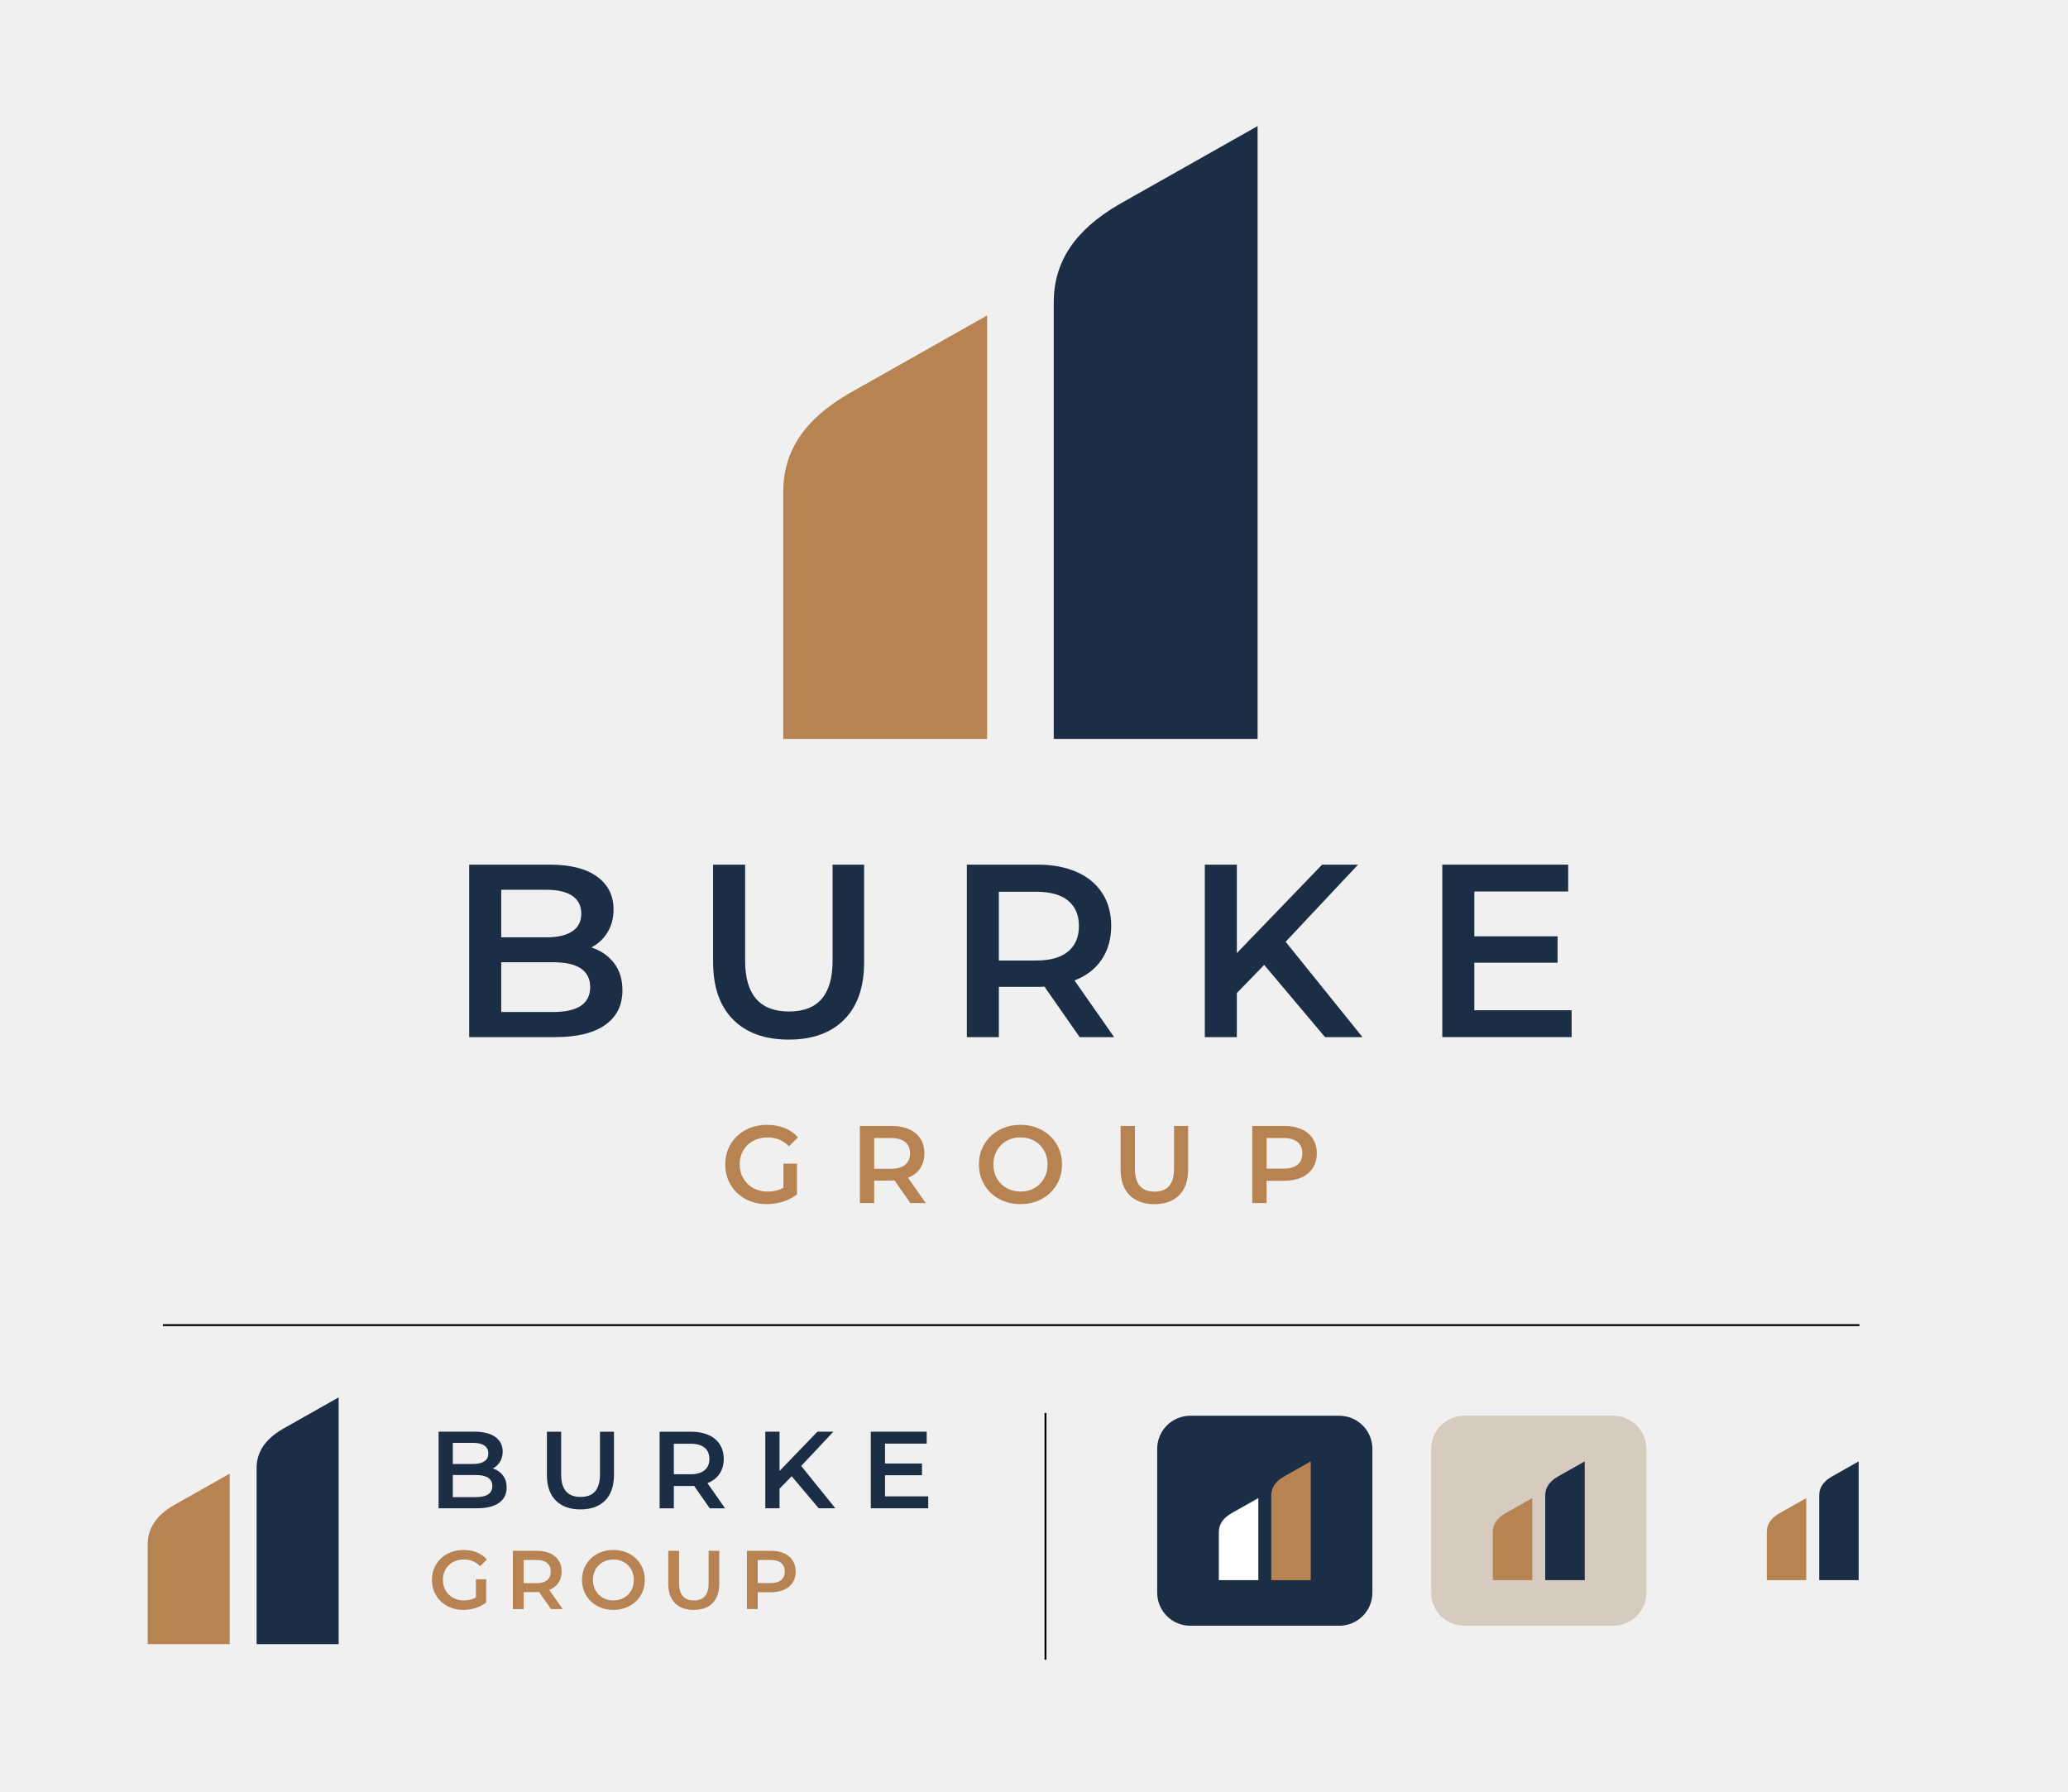
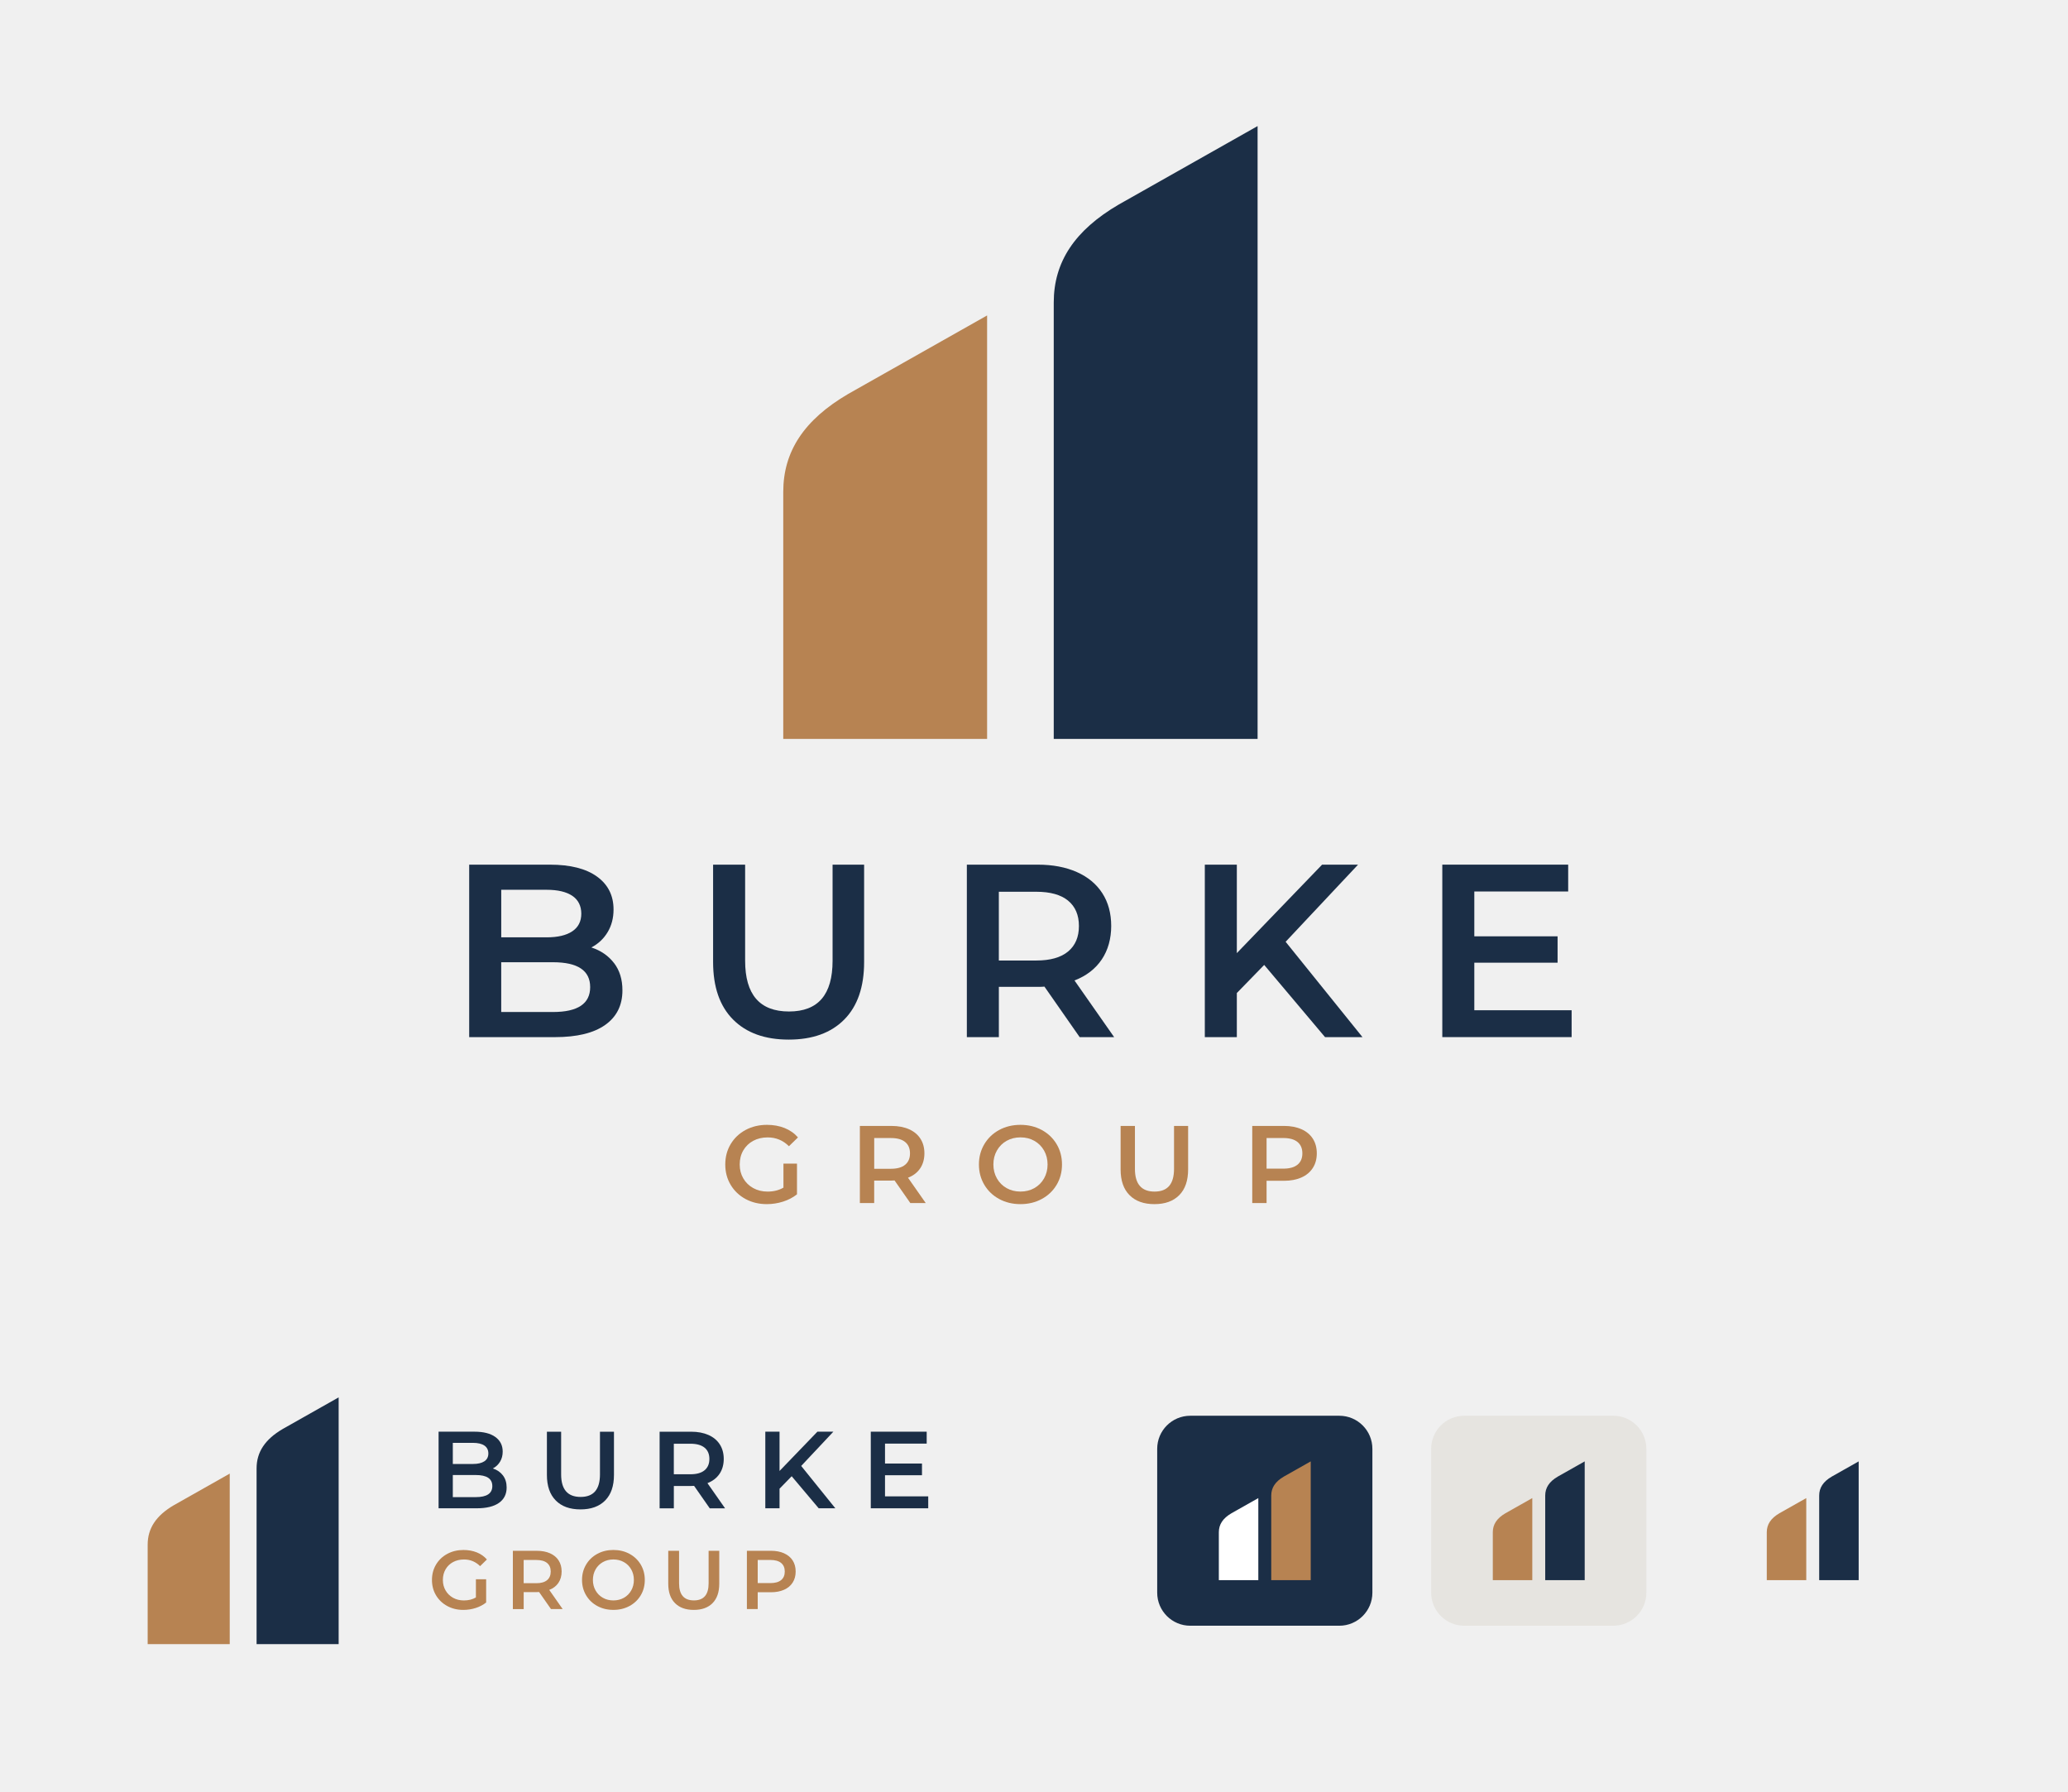
<svg xmlns="http://www.w3.org/2000/svg" id="Blue" viewBox="0 0 1080 935.4">
-   <line x1="85.07" y1="691.93" x2="971.07" y2="691.93" fill="none" stroke="#000" stroke-miterlimit="10" />
-   <line x1="546" y1="737.77" x2="546" y2="866.65" fill="none" stroke="#000" stroke-miterlimit="10" />
-   <rect x="747.42" y="739.25" width="112.38" height="109.64" rx="17.27" ry="17.27" fill="#d6cbbe" />
  <g>
    <g>
      <path d="M320.69,502.88c2.92,3.82,4.37,8.56,4.37,14.22,0,7.81-3,13.83-9.01,18.08-6,4.25-14.75,6.37-26.25,6.37h-44.77v-90.06h42.2c10.63,0,18.83,2.08,24.57,6.24,5.75,4.16,8.62,9.89,8.62,17.17,0,4.46-1.03,8.41-3.09,11.84-2.06,3.43-4.89,6.09-8.49,7.98,4.97,1.63,8.92,4.35,11.84,8.17ZM261.77,464.61v24.83h23.67c5.83,0,10.31-1.05,13.44-3.15,3.13-2.1,4.7-5.17,4.7-9.2s-1.57-7.22-4.7-9.33c-3.13-2.1-7.61-3.15-13.44-3.15h-23.67ZM308.21,515.43c0-8.66-6.48-12.99-19.43-12.99h-27.02v25.99h27.02c12.95,0,19.43-4.33,19.43-12.99Z" fill="#1b2e46" />
      <path d="M382.83,532.35c-6.95-6.99-10.42-17-10.42-30.04v-50.82h16.73v50.17c0,17.67,7.63,26.5,22.9,26.5s22.77-8.83,22.77-26.5v-50.17h16.47v50.82c0,13.04-3.45,23.05-10.36,30.04-6.91,6.99-16.58,10.49-29.01,10.49s-22.13-3.49-29.08-10.49Z" fill="#1b2e46" />
      <path d="M563.85,541.55l-18.4-26.38c-.77.09-1.93.13-3.47.13h-20.33v26.25h-16.72v-90.06h37.05c7.8,0,14.6,1.29,20.39,3.86,5.79,2.57,10.23,6.26,13.32,11.06,3.09,4.8,4.63,10.51,4.63,17.11s-1.65,12.61-4.95,17.5c-3.3,4.89-8.04,8.54-14.22,10.94l20.71,29.59h-18.01ZM557.8,470.27c-3.78-3.09-9.31-4.63-16.6-4.63h-19.56v35.9h19.56c7.29,0,12.82-1.56,16.6-4.7,3.77-3.13,5.66-7.57,5.66-13.31s-1.89-10.16-5.66-13.25Z" fill="#1b2e46" />
      <path d="M660.21,503.85l-14.28,14.67v23.03h-16.72v-90.06h16.72v46.19l44.52-46.19h18.78l-37.82,40.27,40.14,49.79h-19.55l-31.78-37.7Z" fill="#1b2e46" />
      <path d="M820.77,527.52v14.02h-67.54v-90.06h65.74v14.02h-49.02v23.41h43.49v13.77h-43.49v24.83h50.82Z" fill="#1b2e46" />
    </g>
-     <rect x="604.34" y="739.25" width="112.38" height="109.64" rx="17.27" ry="17.27" fill="#1b2e46" />
-     <path d="M806.98,825.08v-44.15c0-4.09,2.1-7.3,6.58-9.92l14.04-7.93v62h-20.63Z" fill="#1b2e46" />
-     <path d="M950.06,825.08v-44.15c0-4.09,2.1-7.3,6.58-9.92l14.04-7.93v62h-20.63Z" fill="#1b2e46" />
-     <g>
-       <path d="M262.65,770.4c1.29,1.7,1.94,3.8,1.94,6.31,0,3.47-1.33,6.14-4,8.03-2.67,1.89-6.55,2.83-11.66,2.83h-19.88v-40h18.74c4.72,0,8.36.92,10.91,2.77,2.55,1.85,3.83,4.39,3.83,7.63,0,1.98-.46,3.73-1.37,5.26-.92,1.52-2.17,2.71-3.77,3.54,2.21.72,3.96,1.93,5.26,3.63ZM236.48,753.4v11.03h10.51c2.59,0,4.58-.47,5.97-1.4,1.39-.93,2.08-2.29,2.08-4.09s-.7-3.21-2.08-4.14c-1.39-.93-3.38-1.4-5.97-1.4h-10.51ZM257.11,775.97c0-3.85-2.88-5.77-8.63-5.77h-12v11.54h12c5.75,0,8.63-1.92,8.63-5.77Z" fill="#1b2e46" />
-       <path d="M290.25,783.49c-3.09-3.1-4.63-7.55-4.63-13.34v-22.57h7.43v22.29c0,7.85,3.39,11.77,10.17,11.77s10.11-3.92,10.11-11.77v-22.29h7.31v22.57c0,5.79-1.53,10.24-4.6,13.34-3.07,3.11-7.36,4.66-12.89,4.66s-9.83-1.55-12.91-4.66Z" fill="#1b2e46" />
-       <path d="M370.65,787.57l-8.17-11.71c-.34.04-.86.06-1.54.06h-9.03v11.66h-7.43v-40h16.46c3.47,0,6.49.57,9.06,1.71,2.57,1.14,4.54,2.78,5.91,4.92,1.37,2.13,2.06,4.67,2.06,7.6s-.73,5.6-2.2,7.77c-1.47,2.17-3.57,3.79-6.31,4.86l9.2,13.14h-8ZM367.96,755.92c-1.68-1.37-4.13-2.06-7.37-2.06h-8.69v15.94h8.69c3.24,0,5.69-.69,7.37-2.09,1.68-1.39,2.51-3.36,2.51-5.91s-.84-4.51-2.51-5.89Z" fill="#1b2e46" />
-       <path d="M413.45,770.83l-6.34,6.51v10.23h-7.43v-40h7.43v20.51l19.77-20.51h8.34l-16.8,17.89,17.83,22.11h-8.69l-14.11-16.74Z" fill="#1b2e46" />
-       <path d="M484.76,781.34v6.23h-30v-40h29.2v6.23h-21.77v10.4h19.31v6.11h-19.31v11.03h22.57Z" fill="#1b2e46" />
-     </g>
-     <path d="M134,858.5v-91.75c0-8.49,4.37-15.17,13.68-20.61l29.18-16.49v128.85h-42.87Z" fill="#1b2e46" />
    <path d="M550.31,385.82v-227.86c0-21.09,10.85-37.67,33.99-51.18l72.47-40.95v319.99h-106.46Z" fill="#1b2e46" />
-   </g>
-   <g>
    <g>
      <path d="M409.14,607.58h7.08v16.05c-2.07,1.65-4.49,2.92-7.25,3.8s-5.6,1.32-8.51,1.32c-4.1,0-7.8-.89-11.1-2.67-3.3-1.78-5.89-4.25-7.77-7.39-1.88-3.14-2.82-6.69-2.82-10.64s.94-7.5,2.82-10.64c1.88-3.14,4.48-5.61,7.79-7.39,3.32-1.78,7.05-2.67,11.19-2.67,3.37,0,6.44.56,9.21,1.67,2.76,1.11,5.08,2.74,6.96,4.89l-4.72,4.6c-3.07-3.07-6.77-4.6-11.1-4.6-2.84,0-5.36.59-7.56,1.78-2.21,1.19-3.93,2.86-5.18,5-1.25,2.15-1.87,4.6-1.87,7.36s.62,5.1,1.87,7.25c1.25,2.15,2.97,3.84,5.18,5.06,2.21,1.23,4.71,1.84,7.51,1.84,3.14,0,5.91-.69,8.28-2.07v-12.54Z" fill="#b78352" />
      <path d="M475.41,628.18l-8.23-11.79c-.34.04-.86.06-1.55.06h-9.09v11.74h-7.48v-40.27h16.57c3.49,0,6.53.58,9.12,1.73,2.59,1.15,4.57,2.8,5.95,4.95,1.38,2.15,2.07,4.7,2.07,7.65s-.74,5.64-2.21,7.82c-1.48,2.19-3.6,3.82-6.36,4.89l9.26,13.23h-8.05ZM472.71,596.31c-1.69-1.38-4.16-2.07-7.42-2.07h-8.74v16.05h8.74c3.26,0,5.73-.7,7.42-2.1,1.69-1.4,2.53-3.38,2.53-5.95s-.84-4.54-2.53-5.93Z" fill="#b78352" />
      <path d="M521.83,626.08c-3.3-1.78-5.89-4.26-7.77-7.42-1.88-3.16-2.82-6.7-2.82-10.61s.94-7.45,2.82-10.61c1.88-3.16,4.47-5.64,7.77-7.42,3.3-1.78,7-2.67,11.1-2.67s7.8.89,11.1,2.67c3.3,1.78,5.89,4.25,7.77,7.39,1.88,3.15,2.82,6.69,2.82,10.64s-.94,7.5-2.82,10.64c-1.88,3.15-4.47,5.61-7.77,7.39-3.3,1.78-7,2.67-11.1,2.67s-7.8-.89-11.1-2.67ZM540.19,620.38c2.15-1.21,3.83-2.9,5.06-5.06,1.23-2.17,1.84-4.59,1.84-7.28s-.61-5.11-1.84-7.28c-1.23-2.17-2.92-3.85-5.06-5.06-2.15-1.21-4.56-1.81-7.25-1.81s-5.1.6-7.25,1.81c-2.15,1.21-3.83,2.9-5.06,5.06s-1.84,4.59-1.84,7.28.61,5.11,1.84,7.28,2.92,3.85,5.06,5.06c2.15,1.21,4.56,1.81,7.25,1.81s5.1-.6,7.25-1.81Z" fill="#b78352" />
      <path d="M589.89,624.06c-3.11-3.12-4.66-7.6-4.66-13.43v-22.72h7.48v22.44c0,7.9,3.41,11.85,10.24,11.85s10.18-3.95,10.18-11.85v-22.44h7.36v22.72c0,5.83-1.54,10.31-4.63,13.43-3.09,3.13-7.41,4.69-12.97,4.69s-9.9-1.56-13-4.69Z" fill="#b78352" />
      <path d="M679.67,589.63c2.59,1.15,4.57,2.8,5.95,4.95,1.38,2.15,2.07,4.7,2.07,7.65s-.69,5.46-2.07,7.62c-1.38,2.17-3.37,3.83-5.95,4.98s-5.63,1.73-9.12,1.73h-9.09v11.62h-7.48v-40.27h16.57c3.49,0,6.53.58,9.12,1.73ZM677.62,608.16c1.69-1.38,2.53-3.36,2.53-5.93s-.84-4.54-2.53-5.93c-1.69-1.38-4.16-2.07-7.42-2.07h-8.74v15.99h8.74c3.26,0,5.73-.69,7.42-2.07Z" fill="#b78352" />
    </g>
-     <g>
-       <path d="M248.54,824.63h5.35v12.13c-1.57,1.25-3.39,2.2-5.48,2.87-2.09.67-4.23,1-6.43,1-3.1,0-5.9-.67-8.39-2.02-2.49-1.35-4.45-3.21-5.87-5.58s-2.13-5.06-2.13-8.04.71-5.67,2.13-8.04,3.38-4.24,5.89-5.59c2.51-1.35,5.33-2.02,8.45-2.02,2.55,0,4.87.42,6.96,1.26,2.09.84,3.84,2.07,5.26,3.7l-3.56,3.48c-2.32-2.32-5.12-3.48-8.39-3.48-2.14,0-4.05.45-5.72,1.35-1.67.9-2.97,2.16-3.91,3.78-.94,1.62-1.41,3.48-1.41,5.56s.47,3.85,1.41,5.48c.94,1.62,2.25,2.9,3.91,3.83s3.56,1.39,5.67,1.39c2.38,0,4.46-.52,6.26-1.56v-9.48Z" fill="#b78352" />
-       <path d="M287.75,840.2l-6.22-8.91c-.26.03-.65.04-1.17.04h-6.87v8.87h-5.65v-30.43h12.52c2.64,0,4.93.43,6.89,1.3s3.46,2.12,4.5,3.74,1.56,3.55,1.56,5.78-.56,4.26-1.67,5.91c-1.12,1.65-2.72,2.88-4.8,3.69l7,10h-6.08ZM285.7,816.12c-1.28-1.04-3.14-1.56-5.61-1.56h-6.61v12.13h6.61c2.46,0,4.33-.53,5.61-1.59,1.27-1.06,1.91-2.56,1.91-4.5s-.64-3.43-1.91-4.48Z" fill="#b78352" />
-       <path d="M311.96,838.61c-2.49-1.35-4.45-3.22-5.87-5.61s-2.13-5.06-2.13-8.02.71-5.63,2.13-8.02,3.38-4.26,5.87-5.61c2.49-1.35,5.29-2.02,8.39-2.02s5.9.67,8.39,2.02c2.49,1.35,4.45,3.21,5.87,5.59s2.13,5.06,2.13,8.04-.71,5.67-2.13,8.04-3.38,4.24-5.87,5.58c-2.49,1.35-5.29,2.02-8.39,2.02s-5.9-.67-8.39-2.02ZM325.82,834.31c1.62-.91,2.9-2.19,3.83-3.83.93-1.64,1.39-3.47,1.39-5.5s-.46-3.86-1.39-5.5c-.93-1.64-2.2-2.91-3.83-3.82-1.62-.91-3.45-1.37-5.48-1.37s-3.85.46-5.48,1.37c-1.62.91-2.9,2.19-3.83,3.82-.93,1.64-1.39,3.47-1.39,5.5s.46,3.86,1.39,5.5c.93,1.64,2.2,2.91,3.83,3.83s3.45,1.37,5.48,1.37,3.85-.46,5.48-1.37Z" fill="#b78352" />
-       <path d="M352.51,837.09c-2.35-2.36-3.52-5.75-3.52-10.15v-17.17h5.65v16.95c0,5.97,2.58,8.95,7.74,8.95s7.69-2.98,7.69-8.95v-16.95h5.56v17.17c0,4.4-1.17,7.79-3.5,10.15-2.33,2.36-5.6,3.54-9.8,3.54s-7.48-1.18-9.82-3.54Z" fill="#b78352" />
-       <path d="M409.47,811.07c1.96.87,3.46,2.12,4.5,3.74s1.56,3.55,1.56,5.78-.52,4.12-1.56,5.76c-1.04,1.64-2.54,2.89-4.5,3.76s-4.25,1.3-6.89,1.3h-6.87v8.78h-5.65v-30.43h12.52c2.64,0,4.93.43,6.89,1.3ZM407.93,825.07c1.27-1.04,1.91-2.54,1.91-4.48s-.64-3.43-1.91-4.48c-1.28-1.04-3.14-1.56-5.61-1.56h-6.61v12.08h6.61c2.46,0,4.33-.52,5.61-1.56Z" fill="#b78352" />
-     </g>
-     <path d="M663.9,825.08v-44.15c0-4.09,2.1-7.3,6.58-9.92l14.04-7.93v62h-20.63Z" fill="#b78352" />
-     <path d="M77.12,858.5v-51.94c0-8.49,4.37-15.17,13.68-20.61l29.18-16.49v89.03h-42.87Z" fill="#b78352" />
    <path d="M409.05,385.82v-128.98c0-21.09,10.85-37.67,33.99-51.18l72.47-40.95v221.11h-106.46Z" fill="#b78352" />
-     <path d="M779.61,825.08v-24.99c0-4.09,2.1-7.3,6.58-9.92l14.04-7.93v42.84h-20.63Z" fill="#b78352" />
-     <path d="M922.69,825.08v-24.99c0-4.09,2.1-7.3,6.58-9.92l14.04-7.93v42.84h-20.63Z" fill="#b78352" />
  </g>
  <g>
-     <rect x="890.5" y="739.25" width="112.38" height="109.64" rx="17.27" ry="17.27" fill="none" />
-     <path d="M636.53,825.08v-24.99c0-4.09,2.1-7.3,6.58-9.92l14.04-7.93v42.84h-20.63Z" fill="#fff" />
+     <g>
+       <g>
+         <path d="M262.65,770.4c1.29,1.7,1.94,3.8,1.94,6.31,0,3.47-1.33,6.14-4,8.03-2.67,1.89-6.55,2.83-11.66,2.83h-19.88v-40h18.74c4.72,0,8.36.92,10.91,2.77,2.55,1.85,3.83,4.39,3.83,7.63,0,1.98-.46,3.73-1.37,5.26-.92,1.52-2.17,2.71-3.77,3.54,2.21.72,3.96,1.93,5.26,3.63ZM236.48,753.4v11.03h10.51c2.59,0,4.58-.47,5.97-1.4,1.39-.93,2.08-2.29,2.08-4.09s-.7-3.21-2.08-4.14c-1.39-.93-3.38-1.4-5.97-1.4h-10.51ZM257.11,775.97c0-3.85-2.88-5.77-8.63-5.77h-12v11.54h12c5.75,0,8.63-1.92,8.63-5.77Z" fill="#1b2e46" />
+         <path d="M290.25,783.49c-3.09-3.1-4.63-7.55-4.63-13.34v-22.57h7.43v22.29c0,7.85,3.39,11.77,10.17,11.77s10.11-3.92,10.11-11.77v-22.29h7.31v22.57c0,5.79-1.53,10.24-4.6,13.34-3.07,3.11-7.36,4.66-12.89,4.66s-9.83-1.55-12.91-4.66Z" fill="#1b2e46" />
+         <path d="M370.65,787.57l-8.17-11.71c-.34.04-.86.06-1.54.06h-9.03v11.66h-7.43v-40h16.46c3.47,0,6.49.57,9.06,1.71,2.57,1.14,4.54,2.78,5.91,4.92,1.37,2.13,2.06,4.67,2.06,7.6s-.73,5.6-2.2,7.77c-1.47,2.17-3.57,3.79-6.31,4.86l9.2,13.14h-8ZM367.96,755.92c-1.68-1.37-4.13-2.06-7.37-2.06h-8.69v15.94h8.69c3.24,0,5.69-.69,7.37-2.09,1.68-1.39,2.51-3.36,2.51-5.91s-.84-4.51-2.51-5.89Z" fill="#1b2e46" />
+         <path d="M413.45,770.83l-6.34,6.51v10.23h-7.43v-40h7.43v20.51l19.77-20.51h8.34l-16.8,17.89,17.83,22.11h-8.69l-14.11-16.74Z" fill="#1b2e46" />
+         <path d="M484.76,781.34v6.23h-30v-40h29.2v6.23h-21.77v10.4h19.31v6.11h-19.31v11.03h22.57Z" fill="#1b2e46" />
+       </g>
+       <path d="M134,858.5v-91.75c0-8.49,4.37-15.17,13.68-20.61l29.18-16.49v128.85h-42.87Z" fill="#1b2e46" />
+       <g>
+         <path d="M248.54,824.63h5.35v12.13c-1.57,1.25-3.39,2.2-5.48,2.87-2.09.67-4.23,1-6.43,1-3.1,0-5.9-.67-8.39-2.02-2.49-1.35-4.45-3.21-5.87-5.58s-2.13-5.06-2.13-8.04.71-5.67,2.13-8.04,3.38-4.24,5.89-5.59c2.51-1.35,5.33-2.02,8.45-2.02,2.55,0,4.87.42,6.96,1.26,2.09.84,3.84,2.07,5.26,3.7l-3.56,3.48c-2.32-2.32-5.12-3.48-8.39-3.48-2.14,0-4.05.45-5.72,1.35-1.67.9-2.97,2.16-3.91,3.78-.94,1.62-1.41,3.48-1.41,5.56s.47,3.85,1.41,5.48c.94,1.62,2.25,2.9,3.91,3.83s3.56,1.39,5.67,1.39c2.38,0,4.46-.52,6.26-1.56v-9.48Z" fill="#b78352" />
+         <path d="M287.75,840.2l-6.22-8.91c-.26.03-.65.04-1.17.04h-6.87v8.87h-5.65v-30.43h12.52c2.64,0,4.93.43,6.89,1.3s3.46,2.12,4.5,3.74,1.56,3.55,1.56,5.78-.56,4.26-1.67,5.91c-1.12,1.65-2.72,2.88-4.8,3.69l7,10h-6.08ZM285.7,816.12c-1.28-1.04-3.14-1.56-5.61-1.56h-6.61v12.13h6.61c2.46,0,4.33-.53,5.61-1.59,1.27-1.06,1.91-2.56,1.91-4.5s-.64-3.43-1.91-4.48Z" fill="#b78352" />
+         <path d="M311.96,838.61c-2.49-1.35-4.45-3.22-5.87-5.61s-2.13-5.06-2.13-8.02.71-5.63,2.13-8.02,3.38-4.26,5.87-5.61c2.49-1.35,5.29-2.02,8.39-2.02s5.9.67,8.39,2.02c2.49,1.35,4.45,3.21,5.87,5.59s2.13,5.06,2.13,8.04-.71,5.67-2.13,8.04-3.38,4.24-5.87,5.58c-2.49,1.35-5.29,2.02-8.39,2.02s-5.9-.67-8.39-2.02ZM325.82,834.31c1.62-.91,2.9-2.19,3.83-3.83.93-1.64,1.39-3.47,1.39-5.5s-.46-3.86-1.39-5.5c-.93-1.64-2.2-2.91-3.83-3.82-1.62-.91-3.45-1.37-5.48-1.37s-3.85.46-5.48,1.37c-1.62.91-2.9,2.19-3.83,3.82-.93,1.64-1.39,3.47-1.39,5.5s.46,3.86,1.39,5.5c.93,1.64,2.2,2.91,3.83,3.83s3.45,1.37,5.48,1.37,3.85-.46,5.48-1.37Z" fill="#b78352" />
+         <path d="M352.51,837.09c-2.35-2.36-3.52-5.75-3.52-10.15v-17.17h5.65v16.95c0,5.97,2.58,8.95,7.74,8.95s7.69-2.98,7.69-8.95v-16.95h5.56v17.17c0,4.4-1.17,7.79-3.5,10.15-2.33,2.36-5.6,3.54-9.8,3.54s-7.48-1.18-9.82-3.54Z" fill="#b78352" />
+         <path d="M409.47,811.07c1.96.87,3.46,2.12,4.5,3.74s1.56,3.55,1.56,5.78-.52,4.12-1.56,5.76c-1.04,1.64-2.54,2.89-4.5,3.76s-4.25,1.3-6.89,1.3h-6.87v8.78h-5.65v-30.43h12.52c2.64,0,4.93.43,6.89,1.3ZM407.93,825.07c1.27-1.04,1.91-2.54,1.91-4.48s-.64-3.43-1.91-4.48c-1.28-1.04-3.14-1.56-5.61-1.56h-6.61v12.08h6.61c2.46,0,4.33-.52,5.61-1.56Z" fill="#b78352" />
+       </g>
+       <path d="M77.12,858.5v-51.94c0-8.49,4.37-15.17,13.68-20.61l29.18-16.49v89.03h-42.87Z" fill="#b78352" />
+     </g>
+     <g>
+       <rect x="747.42" y="739.25" width="112.38" height="109.64" rx="17.27" ry="17.27" fill="#e6e4e0" />
+       <path d="M806.98,825.08v-44.15c0-4.09,2.1-7.3,6.58-9.92l14.04-7.93v62h-20.63Z" fill="#1b2e46" />
+       <path d="M779.61,825.08v-24.99c0-4.09,2.1-7.3,6.58-9.92l14.04-7.93v42.84h-20.63Z" fill="#b78352" />
+     </g>
+     <g>
+       <path d="M950.06,825.08v-44.15c0-4.09,2.1-7.3,6.58-9.92l14.04-7.93v62h-20.63Z" fill="#1b2e46" />
+       <path d="M922.69,825.08v-24.99c0-4.09,2.1-7.3,6.58-9.92l14.04-7.93v42.84h-20.63Z" fill="#b78352" />
+       <rect x="890.5" y="739.25" width="112.38" height="109.64" rx="17.27" ry="17.27" fill="none" />
+     </g>
+     <g>
+       <rect x="604.34" y="739.25" width="112.38" height="109.64" rx="17.27" ry="17.27" fill="#1b2e46" />
+       <path d="M663.9,825.08v-44.15c0-4.09,2.1-7.3,6.58-9.92l14.04-7.93v62h-20.63Z" fill="#b78352" />
+       <path d="M636.53,825.08v-24.99c0-4.09,2.1-7.3,6.58-9.92l14.04-7.93v42.84h-20.63Z" fill="#fff" />
+     </g>
  </g>
</svg>
